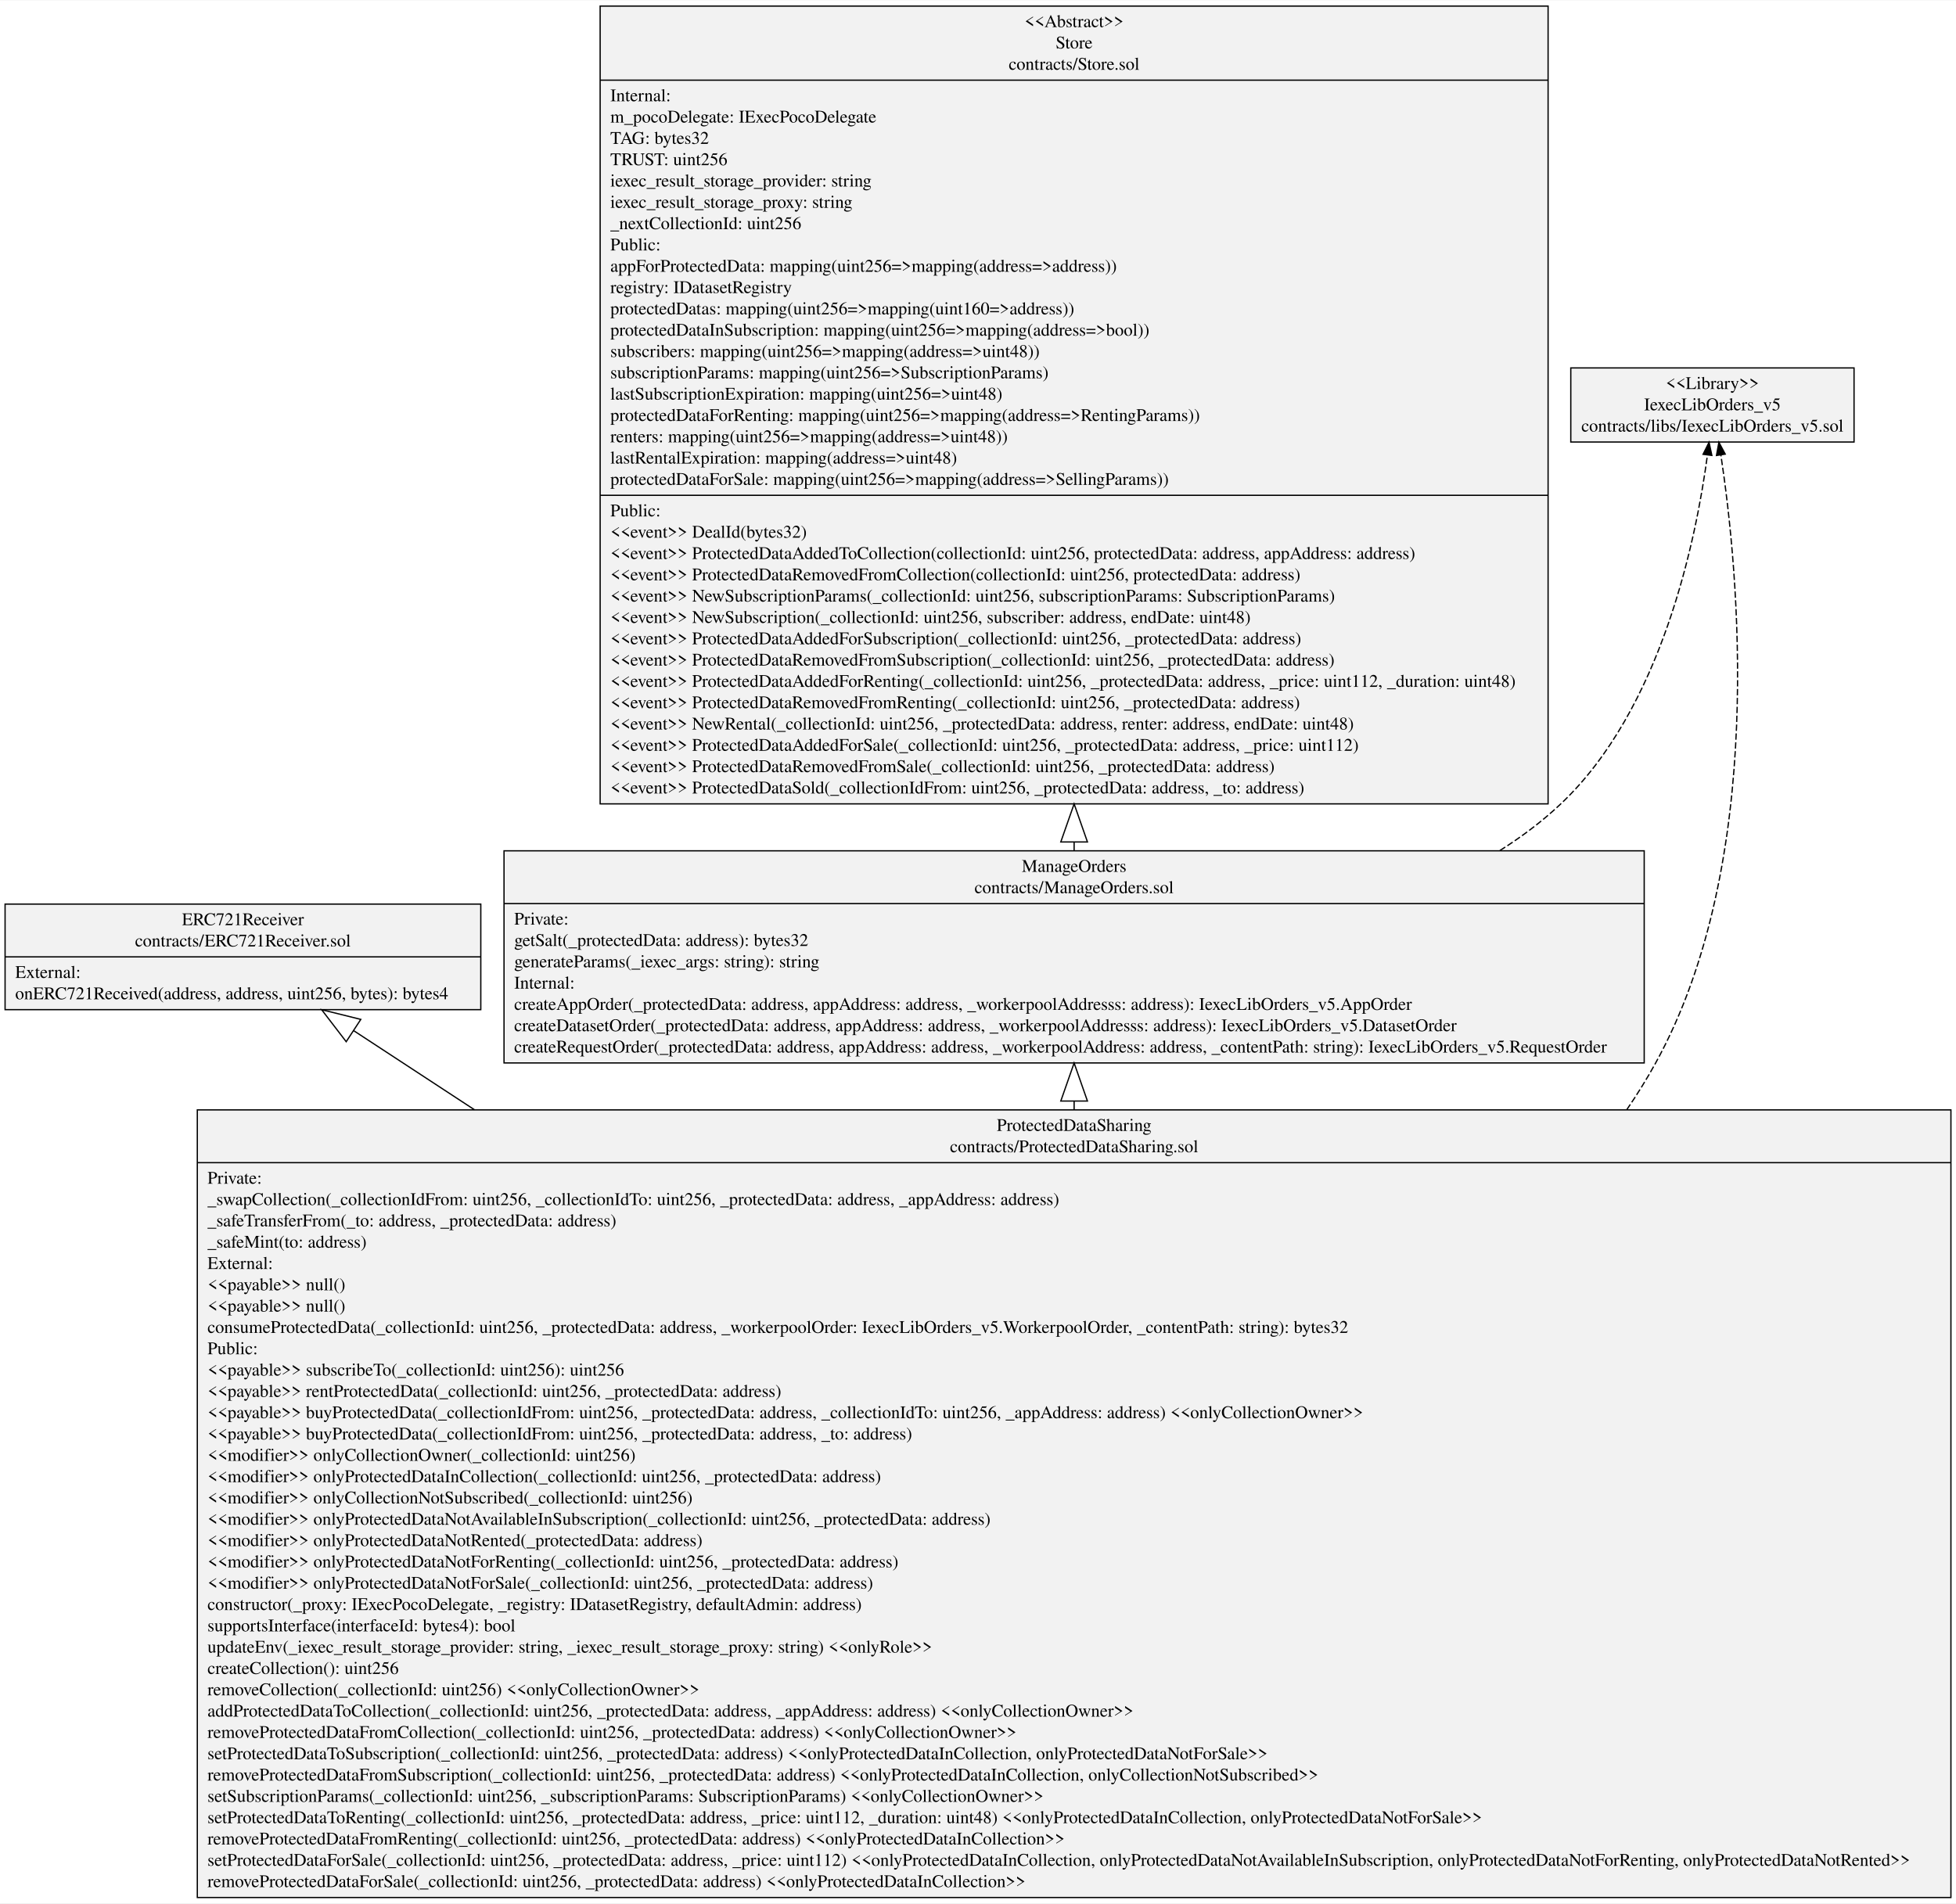
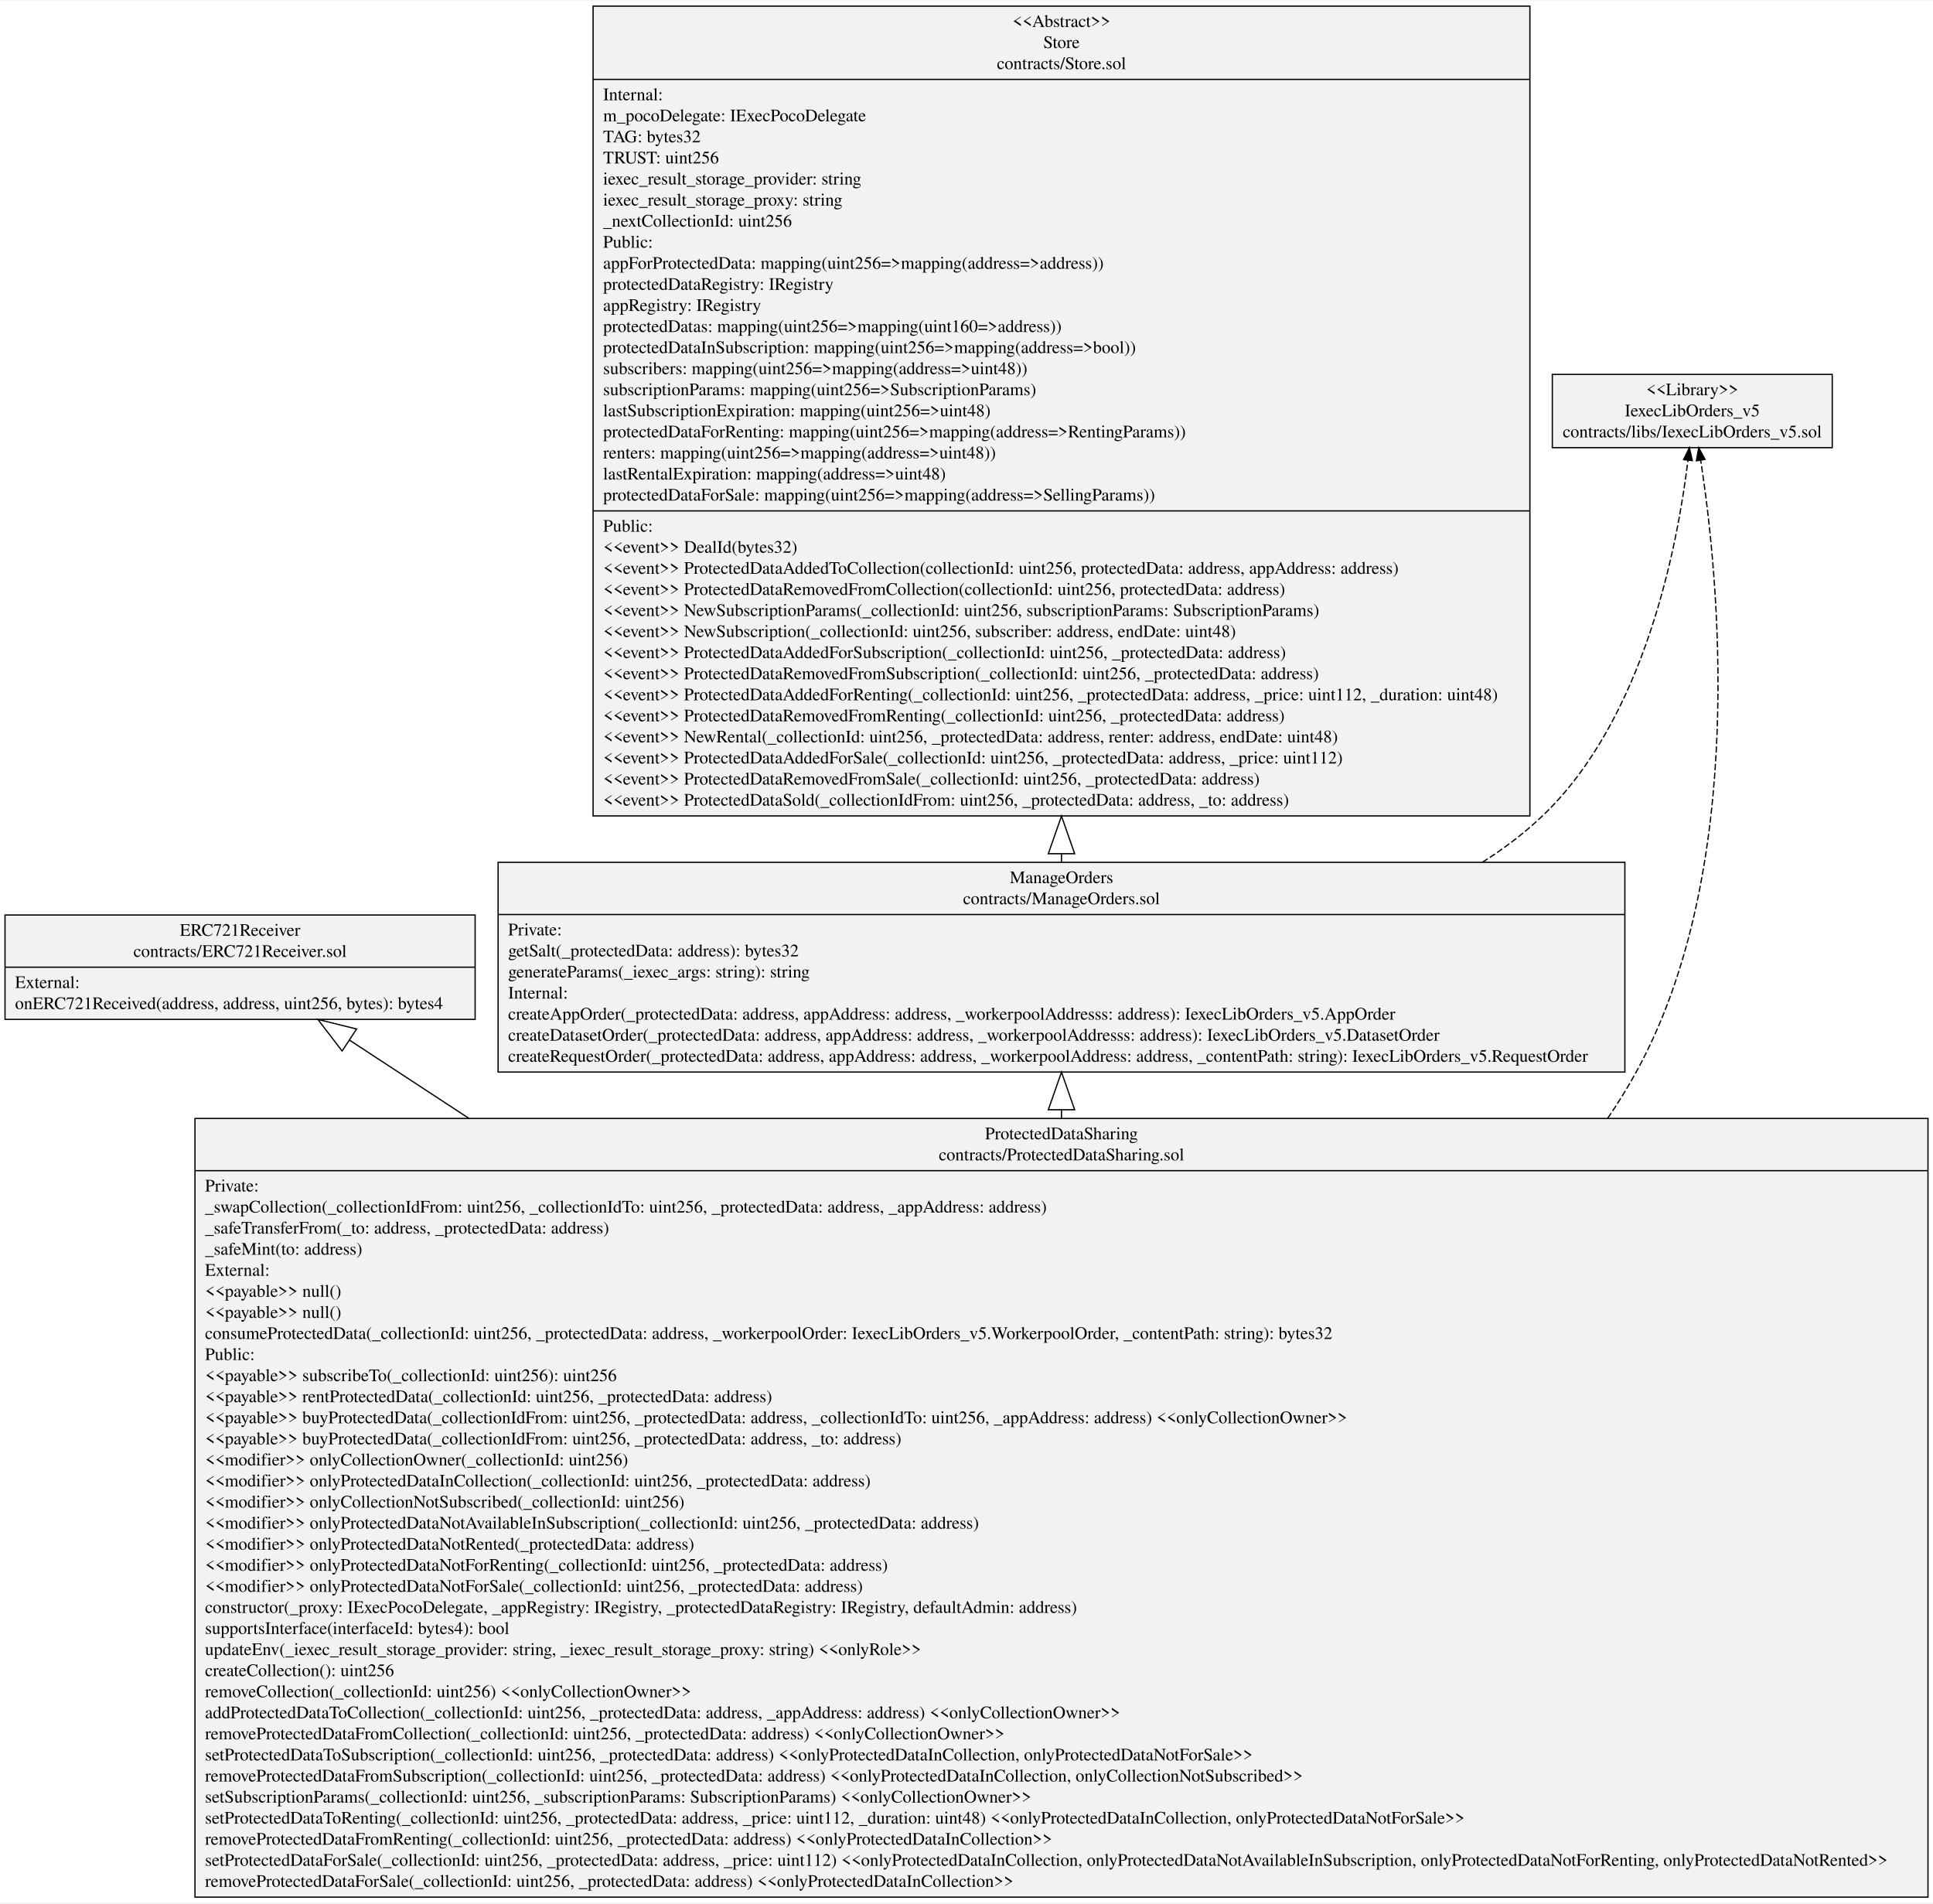
- <svg xmlns="http://www.w3.org/2000/svg" width="1541pt" height="1500pt" viewBox="0.00 0.00 1541.39 1499.80">
-   <g id="graph0" class="graph" transform="scale(1 1) rotate(0) translate(4 1495.8)">
-     <polygon fill="white" stroke="transparent" points="-4,4 -4,-1495.8 1537.39,-1495.8 1537.39,4 -4,4" />
+ <svg xmlns="http://www.w3.org/2000/svg" width="1541pt" height="1517pt" viewBox="0.00 0.00 1541.39 1516.60">
+   <g id="graph0" class="graph" transform="scale(1 1) rotate(0) translate(4 1512.6)">
+     <polygon fill="white" stroke="transparent" points="-4,4 -4,-1512.6 1537.39,-1512.6 1537.39,4 -4,4" />
    <g id="node1" class="node">
      <polygon fill="#f2f2f2" stroke="black" points="0,-700.3 0,-783.5 374.88,-783.5 374.88,-700.3 0,-700.3" />
      <text text-anchor="middle" x="187.44" y="-766.9" font-family="Times,serif" font-size="14.00">ERC721Receiver</text>
      <text text-anchor="middle" x="187.44" y="-750.1" font-family="Times,serif" font-size="14.00">contracts/ERC721Receiver.sol</text>
      <polyline fill="none" stroke="black" points="0,-741.9 374.88,-741.9 " />
      <text text-anchor="start" x="8" y="-725.3" font-family="Times,serif" font-size="14.00">External:</text>
      <text text-anchor="start" x="8" y="-708.5" font-family="Times,serif" font-size="14.00">    onERC721Received(address, address, uint256, bytes): bytes4</text>
    </g>
    <g id="node2" class="node">
      <polygon fill="#f2f2f2" stroke="black" points="393.19,-658.3 393.19,-825.5 1291.69,-825.5 1291.69,-658.3 393.19,-658.3" />
      <text text-anchor="middle" x="842.44" y="-808.9" font-family="Times,serif" font-size="14.00">ManageOrders</text>
      <text text-anchor="middle" x="842.44" y="-792.1" font-family="Times,serif" font-size="14.00">contracts/ManageOrders.sol</text>
      <polyline fill="none" stroke="black" points="393.19,-783.9 1291.69,-783.9 " />
      <text text-anchor="start" x="401.19" y="-767.3" font-family="Times,serif" font-size="14.00">Private:</text>
      <text text-anchor="start" x="401.19" y="-750.5" font-family="Times,serif" font-size="14.00">    getSalt(_protectedData: address): bytes32</text>
      <text text-anchor="start" x="401.19" y="-733.7" font-family="Times,serif" font-size="14.00">    generateParams(_iexec_args: string): string</text>
      <text text-anchor="start" x="401.19" y="-716.9" font-family="Times,serif" font-size="14.00">Internal:</text>
      <text text-anchor="start" x="401.19" y="-700.1" font-family="Times,serif" font-size="14.00">    createAppOrder(_protectedData: address, appAddress: address, _workerpoolAddresss: address): IexecLibOrders_v5.AppOrder</text>
      <text text-anchor="start" x="401.19" y="-683.3" font-family="Times,serif" font-size="14.00">    createDatasetOrder(_protectedData: address, appAddress: address, _workerpoolAddresss: address): IexecLibOrders_v5.DatasetOrder</text>
      <text text-anchor="start" x="401.19" y="-666.5" font-family="Times,serif" font-size="14.00">    createRequestOrder(_protectedData: address, appAddress: address, _workerpoolAddress: address, _contentPath: string): IexecLibOrders_v5.RequestOrder</text>
    </g>
    <g id="node4" class="node">
-       <polygon fill="#f2f2f2" stroke="black" points="468.93,-862.5 468.93,-1491.3 1215.95,-1491.3 1215.95,-862.5 468.93,-862.5" />
-       <text text-anchor="middle" x="842.44" y="-1474.7" font-family="Times,serif" font-size="14.00">&lt;&lt;Abstract&gt;&gt;</text>
-       <text text-anchor="middle" x="842.44" y="-1457.9" font-family="Times,serif" font-size="14.00">Store</text>
-       <text text-anchor="middle" x="842.44" y="-1441.1" font-family="Times,serif" font-size="14.00">contracts/Store.sol</text>
-       <polyline fill="none" stroke="black" points="468.93,-1432.9 1215.95,-1432.9 " />
-       <text text-anchor="start" x="476.93" y="-1416.3" font-family="Times,serif" font-size="14.00">Internal:</text>
-       <text text-anchor="start" x="476.93" y="-1399.5" font-family="Times,serif" font-size="14.00">   m_pocoDelegate: IExecPocoDelegate</text>
-       <text text-anchor="start" x="476.93" y="-1382.7" font-family="Times,serif" font-size="14.00">   TAG: bytes32</text>
-       <text text-anchor="start" x="476.93" y="-1365.9" font-family="Times,serif" font-size="14.00">   TRUST: uint256</text>
-       <text text-anchor="start" x="476.93" y="-1349.1" font-family="Times,serif" font-size="14.00">   iexec_result_storage_provider: string</text>
-       <text text-anchor="start" x="476.93" y="-1332.3" font-family="Times,serif" font-size="14.00">   iexec_result_storage_proxy: string</text>
-       <text text-anchor="start" x="476.93" y="-1315.5" font-family="Times,serif" font-size="14.00">   _nextCollectionId: uint256</text>
-       <text text-anchor="start" x="476.93" y="-1298.7" font-family="Times,serif" font-size="14.00">Public:</text>
-       <text text-anchor="start" x="476.93" y="-1281.9" font-family="Times,serif" font-size="14.00">   appForProtectedData: mapping(uint256=&gt;mapping(address=&gt;address))</text>
-       <text text-anchor="start" x="476.93" y="-1265.1" font-family="Times,serif" font-size="14.00">   registry: IDatasetRegistry</text>
+       <polygon fill="#f2f2f2" stroke="black" points="468.93,-862.5 468.93,-1508.1 1215.95,-1508.1 1215.95,-862.5 468.93,-862.5" />
+       <text text-anchor="middle" x="842.44" y="-1491.5" font-family="Times,serif" font-size="14.00">&lt;&lt;Abstract&gt;&gt;</text>
+       <text text-anchor="middle" x="842.44" y="-1474.7" font-family="Times,serif" font-size="14.00">Store</text>
+       <text text-anchor="middle" x="842.44" y="-1457.9" font-family="Times,serif" font-size="14.00">contracts/Store.sol</text>
+       <polyline fill="none" stroke="black" points="468.93,-1449.7 1215.95,-1449.7 " />
+       <text text-anchor="start" x="476.93" y="-1433.1" font-family="Times,serif" font-size="14.00">Internal:</text>
+       <text text-anchor="start" x="476.93" y="-1416.3" font-family="Times,serif" font-size="14.00">   m_pocoDelegate: IExecPocoDelegate</text>
+       <text text-anchor="start" x="476.93" y="-1399.5" font-family="Times,serif" font-size="14.00">   TAG: bytes32</text>
+       <text text-anchor="start" x="476.93" y="-1382.7" font-family="Times,serif" font-size="14.00">   TRUST: uint256</text>
+       <text text-anchor="start" x="476.93" y="-1365.9" font-family="Times,serif" font-size="14.00">   iexec_result_storage_provider: string</text>
+       <text text-anchor="start" x="476.93" y="-1349.1" font-family="Times,serif" font-size="14.00">   iexec_result_storage_proxy: string</text>
+       <text text-anchor="start" x="476.93" y="-1332.3" font-family="Times,serif" font-size="14.00">   _nextCollectionId: uint256</text>
+       <text text-anchor="start" x="476.93" y="-1315.5" font-family="Times,serif" font-size="14.00">Public:</text>
+       <text text-anchor="start" x="476.93" y="-1298.7" font-family="Times,serif" font-size="14.00">   appForProtectedData: mapping(uint256=&gt;mapping(address=&gt;address))</text>
+       <text text-anchor="start" x="476.93" y="-1281.9" font-family="Times,serif" font-size="14.00">   protectedDataRegistry: IRegistry</text>
+       <text text-anchor="start" x="476.93" y="-1265.1" font-family="Times,serif" font-size="14.00">   appRegistry: IRegistry</text>
      <text text-anchor="start" x="476.93" y="-1248.3" font-family="Times,serif" font-size="14.00">   protectedDatas: mapping(uint256=&gt;mapping(uint160=&gt;address))</text>
      <text text-anchor="start" x="476.93" y="-1231.5" font-family="Times,serif" font-size="14.00">   protectedDataInSubscription: mapping(uint256=&gt;mapping(address=&gt;bool))</text>
      <text text-anchor="start" x="476.93" y="-1214.7" font-family="Times,serif" font-size="14.00">   subscribers: mapping(uint256=&gt;mapping(address=&gt;uint48))</text>
      <text text-anchor="start" x="476.93" y="-1197.9" font-family="Times,serif" font-size="14.00">   subscriptionParams: mapping(uint256=&gt;SubscriptionParams)</text>
      <text text-anchor="start" x="476.93" y="-1181.1" font-family="Times,serif" font-size="14.00">   lastSubscriptionExpiration: mapping(uint256=&gt;uint48)</text>
      <text text-anchor="start" x="476.93" y="-1164.3" font-family="Times,serif" font-size="14.00">   protectedDataForRenting: mapping(uint256=&gt;mapping(address=&gt;RentingParams))</text>
      <text text-anchor="start" x="476.93" y="-1147.5" font-family="Times,serif" font-size="14.00">   renters: mapping(uint256=&gt;mapping(address=&gt;uint48))</text>
      <text text-anchor="start" x="476.93" y="-1130.7" font-family="Times,serif" font-size="14.00">   lastRentalExpiration: mapping(address=&gt;uint48)</text>
      <text text-anchor="start" x="476.93" y="-1113.9" font-family="Times,serif" font-size="14.00">   protectedDataForSale: mapping(uint256=&gt;mapping(address=&gt;SellingParams))</text>
      <polyline fill="none" stroke="black" points="468.93,-1105.7 1215.95,-1105.7 " />
      <text text-anchor="start" x="476.93" y="-1089.1" font-family="Times,serif" font-size="14.00">Public:</text>
      <text text-anchor="start" x="476.93" y="-1072.3" font-family="Times,serif" font-size="14.00">    &lt;&lt;event&gt;&gt; DealId(bytes32)</text>
      <text text-anchor="start" x="476.93" y="-1055.5" font-family="Times,serif" font-size="14.00">    &lt;&lt;event&gt;&gt; ProtectedDataAddedToCollection(collectionId: uint256, protectedData: address, appAddress: address)</text>
      <text text-anchor="start" x="476.93" y="-1038.7" font-family="Times,serif" font-size="14.00">    &lt;&lt;event&gt;&gt; ProtectedDataRemovedFromCollection(collectionId: uint256, protectedData: address)</text>
      <text text-anchor="start" x="476.93" y="-1021.9" font-family="Times,serif" font-size="14.00">    &lt;&lt;event&gt;&gt; NewSubscriptionParams(_collectionId: uint256, subscriptionParams: SubscriptionParams)</text>
      <text text-anchor="start" x="476.93" y="-1005.1" font-family="Times,serif" font-size="14.00">    &lt;&lt;event&gt;&gt; NewSubscription(_collectionId: uint256, subscriber: address, endDate: uint48)</text>
      <text text-anchor="start" x="476.93" y="-988.3" font-family="Times,serif" font-size="14.00">    &lt;&lt;event&gt;&gt; ProtectedDataAddedForSubscription(_collectionId: uint256, _protectedData: address)</text>
      <text text-anchor="start" x="476.93" y="-971.5" font-family="Times,serif" font-size="14.00">    &lt;&lt;event&gt;&gt; ProtectedDataRemovedFromSubscription(_collectionId: uint256, _protectedData: address)</text>
      <text text-anchor="start" x="476.93" y="-954.7" font-family="Times,serif" font-size="14.00">    &lt;&lt;event&gt;&gt; ProtectedDataAddedForRenting(_collectionId: uint256, _protectedData: address, _price: uint112, _duration: uint48)</text>
      <text text-anchor="start" x="476.93" y="-937.9" font-family="Times,serif" font-size="14.00">    &lt;&lt;event&gt;&gt; ProtectedDataRemovedFromRenting(_collectionId: uint256, _protectedData: address)</text>
      <text text-anchor="start" x="476.93" y="-921.1" font-family="Times,serif" font-size="14.00">    &lt;&lt;event&gt;&gt; NewRental(_collectionId: uint256, _protectedData: address, renter: address, endDate: uint48)</text>
      <text text-anchor="start" x="476.93" y="-904.3" font-family="Times,serif" font-size="14.00">    &lt;&lt;event&gt;&gt; ProtectedDataAddedForSale(_collectionId: uint256, _protectedData: address, _price: uint112)</text>
      <text text-anchor="start" x="476.93" y="-887.5" font-family="Times,serif" font-size="14.00">    &lt;&lt;event&gt;&gt; ProtectedDataRemovedFromSale(_collectionId: uint256, _protectedData: address)</text>
      <text text-anchor="start" x="476.93" y="-870.7" font-family="Times,serif" font-size="14.00">    &lt;&lt;event&gt;&gt; ProtectedDataSold(_collectionIdFrom: uint256, _protectedData: address, _to: address)</text>
    </g>
    <g id="edge1" class="edge">
-       <path fill="none" stroke="black" d="M842.44,-825.62C842.44,-827.87 842.44,-830.16 842.44,-832.47" />
-       <polygon fill="none" stroke="black" points="831.94,-832.48 842.44,-862.48 852.94,-832.48 831.94,-832.48" />
+       <path fill="none" stroke="black" d="M842.44,-825.66C842.44,-827.82 842.44,-830 842.44,-832.21" />
+       <polygon fill="none" stroke="black" points="831.94,-832.37 842.44,-862.37 852.94,-832.37 831.94,-832.37" />
    </g>
    <g id="node5" class="node">
-       <polygon fill="#f2f2f2" stroke="black" points="1233.83,-1147.7 1233.83,-1206.1 1457.05,-1206.1 1457.05,-1147.7 1233.83,-1147.7" />
-       <text text-anchor="middle" x="1345.44" y="-1189.5" font-family="Times,serif" font-size="14.00">&lt;&lt;Library&gt;&gt;</text>
-       <text text-anchor="middle" x="1345.44" y="-1172.7" font-family="Times,serif" font-size="14.00">IexecLibOrders_v5</text>
-       <text text-anchor="middle" x="1345.44" y="-1155.9" font-family="Times,serif" font-size="14.00">contracts/libs/IexecLibOrders_v5.sol</text>
+       <polygon fill="#f2f2f2" stroke="black" points="1233.83,-1156.1 1233.83,-1214.5 1457.05,-1214.5 1457.05,-1156.1 1233.83,-1156.1" />
+       <text text-anchor="middle" x="1345.44" y="-1197.9" font-family="Times,serif" font-size="14.00">&lt;&lt;Library&gt;&gt;</text>
+       <text text-anchor="middle" x="1345.44" y="-1181.1" font-family="Times,serif" font-size="14.00">IexecLibOrders_v5</text>
+       <text text-anchor="middle" x="1345.44" y="-1164.3" font-family="Times,serif" font-size="14.00">contracts/libs/IexecLibOrders_v5.sol</text>
    </g>
    <g id="edge2" class="edge">
-       <path fill="none" stroke="black" stroke-dasharray="5,2" d="M1177.97,-825.73C1194.97,-836.39 1210.97,-848.42 1225.44,-862 1305.61,-937.22 1332.77,-1071.76 1341.53,-1137.55" />
-       <polygon fill="black" stroke="black" points="1338.06,-1138.01 1342.78,-1147.5 1345,-1137.14 1338.06,-1138.01" />
+       <path fill="none" stroke="black" stroke-dasharray="5,2" d="M1178.11,-825.58C1195.08,-836.28 1211.03,-848.36 1225.44,-862 1307.56,-939.72 1333.85,-1078.82 1341.97,-1145.96" />
+       <polygon fill="black" stroke="black" points="1338.52,-1146.56 1343.13,-1156.1 1345.47,-1145.77 1338.52,-1146.56" />
    </g>
    <g id="node3" class="node">
      <polygon fill="#f2f2f2" stroke="black" points="151.49,-0.5 151.49,-621.3 1533.39,-621.3 1533.39,-0.5 151.49,-0.5" />
      <text text-anchor="middle" x="842.44" y="-604.7" font-family="Times,serif" font-size="14.00">ProtectedDataSharing</text>
      <text text-anchor="middle" x="842.44" y="-587.9" font-family="Times,serif" font-size="14.00">contracts/ProtectedDataSharing.sol</text>
      <polyline fill="none" stroke="black" points="151.49,-579.7 1533.39,-579.7 " />
      <text text-anchor="start" x="159.49" y="-563.1" font-family="Times,serif" font-size="14.00">Private:</text>
      <text text-anchor="start" x="159.49" y="-546.3" font-family="Times,serif" font-size="14.00">    _swapCollection(_collectionIdFrom: uint256, _collectionIdTo: uint256, _protectedData: address, _appAddress: address)</text>
      <text text-anchor="start" x="159.49" y="-529.5" font-family="Times,serif" font-size="14.00">    _safeTransferFrom(_to: address, _protectedData: address)</text>
      <text text-anchor="start" x="159.49" y="-512.7" font-family="Times,serif" font-size="14.00">    _safeMint(to: address)</text>
      <text text-anchor="start" x="159.49" y="-495.9" font-family="Times,serif" font-size="14.00">External:</text>
      <text text-anchor="start" x="159.49" y="-479.1" font-family="Times,serif" font-size="14.00">    &lt;&lt;payable&gt;&gt; null()</text>
      <text text-anchor="start" x="159.49" y="-462.3" font-family="Times,serif" font-size="14.00">    &lt;&lt;payable&gt;&gt; null()</text>
      <text text-anchor="start" x="159.49" y="-445.5" font-family="Times,serif" font-size="14.00">    consumeProtectedData(_collectionId: uint256, _protectedData: address, _workerpoolOrder: IexecLibOrders_v5.WorkerpoolOrder, _contentPath: string): bytes32</text>
      <text text-anchor="start" x="159.49" y="-428.7" font-family="Times,serif" font-size="14.00">Public:</text>
      <text text-anchor="start" x="159.49" y="-411.9" font-family="Times,serif" font-size="14.00">    &lt;&lt;payable&gt;&gt; subscribeTo(_collectionId: uint256): uint256</text>
      <text text-anchor="start" x="159.49" y="-395.1" font-family="Times,serif" font-size="14.00">    &lt;&lt;payable&gt;&gt; rentProtectedData(_collectionId: uint256, _protectedData: address)</text>
      <text text-anchor="start" x="159.49" y="-378.3" font-family="Times,serif" font-size="14.00">    &lt;&lt;payable&gt;&gt; buyProtectedData(_collectionIdFrom: uint256, _protectedData: address, _collectionIdTo: uint256, _appAddress: address) &lt;&lt;onlyCollectionOwner&gt;&gt;</text>
      <text text-anchor="start" x="159.49" y="-361.5" font-family="Times,serif" font-size="14.00">    &lt;&lt;payable&gt;&gt; buyProtectedData(_collectionIdFrom: uint256, _protectedData: address, _to: address)</text>
      <text text-anchor="start" x="159.49" y="-344.7" font-family="Times,serif" font-size="14.00">    &lt;&lt;modifier&gt;&gt; onlyCollectionOwner(_collectionId: uint256)</text>
      <text text-anchor="start" x="159.49" y="-327.9" font-family="Times,serif" font-size="14.00">    &lt;&lt;modifier&gt;&gt; onlyProtectedDataInCollection(_collectionId: uint256, _protectedData: address)</text>
      <text text-anchor="start" x="159.49" y="-311.1" font-family="Times,serif" font-size="14.00">    &lt;&lt;modifier&gt;&gt; onlyCollectionNotSubscribed(_collectionId: uint256)</text>
      <text text-anchor="start" x="159.49" y="-294.3" font-family="Times,serif" font-size="14.00">    &lt;&lt;modifier&gt;&gt; onlyProtectedDataNotAvailableInSubscription(_collectionId: uint256, _protectedData: address)</text>
      <text text-anchor="start" x="159.49" y="-277.5" font-family="Times,serif" font-size="14.00">    &lt;&lt;modifier&gt;&gt; onlyProtectedDataNotRented(_protectedData: address)</text>
      <text text-anchor="start" x="159.49" y="-260.7" font-family="Times,serif" font-size="14.00">    &lt;&lt;modifier&gt;&gt; onlyProtectedDataNotForRenting(_collectionId: uint256, _protectedData: address)</text>
      <text text-anchor="start" x="159.49" y="-243.9" font-family="Times,serif" font-size="14.00">    &lt;&lt;modifier&gt;&gt; onlyProtectedDataNotForSale(_collectionId: uint256, _protectedData: address)</text>
-       <text text-anchor="start" x="159.49" y="-227.1" font-family="Times,serif" font-size="14.00">    constructor(_proxy: IExecPocoDelegate, _registry: IDatasetRegistry, defaultAdmin: address)</text>
+       <text text-anchor="start" x="159.49" y="-227.1" font-family="Times,serif" font-size="14.00">    constructor(_proxy: IExecPocoDelegate, _appRegistry: IRegistry, _protectedDataRegistry: IRegistry, defaultAdmin: address)</text>
      <text text-anchor="start" x="159.49" y="-210.3" font-family="Times,serif" font-size="14.00">    supportsInterface(interfaceId: bytes4): bool</text>
      <text text-anchor="start" x="159.49" y="-193.5" font-family="Times,serif" font-size="14.00">    updateEnv(_iexec_result_storage_provider: string, _iexec_result_storage_proxy: string) &lt;&lt;onlyRole&gt;&gt;</text>
      <text text-anchor="start" x="159.49" y="-176.7" font-family="Times,serif" font-size="14.00">    createCollection(): uint256</text>
      <text text-anchor="start" x="159.49" y="-159.9" font-family="Times,serif" font-size="14.00">    removeCollection(_collectionId: uint256) &lt;&lt;onlyCollectionOwner&gt;&gt;</text>
      <text text-anchor="start" x="159.49" y="-143.1" font-family="Times,serif" font-size="14.00">    addProtectedDataToCollection(_collectionId: uint256, _protectedData: address, _appAddress: address) &lt;&lt;onlyCollectionOwner&gt;&gt;</text>
      <text text-anchor="start" x="159.49" y="-126.3" font-family="Times,serif" font-size="14.00">    removeProtectedDataFromCollection(_collectionId: uint256, _protectedData: address) &lt;&lt;onlyCollectionOwner&gt;&gt;</text>
      <text text-anchor="start" x="159.49" y="-109.5" font-family="Times,serif" font-size="14.00">    setProtectedDataToSubscription(_collectionId: uint256, _protectedData: address) &lt;&lt;onlyProtectedDataInCollection, onlyProtectedDataNotForSale&gt;&gt;</text>
      <text text-anchor="start" x="159.49" y="-92.7" font-family="Times,serif" font-size="14.00">    removeProtectedDataFromSubscription(_collectionId: uint256, _protectedData: address) &lt;&lt;onlyProtectedDataInCollection, onlyCollectionNotSubscribed&gt;&gt;</text>
      <text text-anchor="start" x="159.49" y="-75.9" font-family="Times,serif" font-size="14.00">    setSubscriptionParams(_collectionId: uint256, _subscriptionParams: SubscriptionParams) &lt;&lt;onlyCollectionOwner&gt;&gt;</text>
      <text text-anchor="start" x="159.49" y="-59.1" font-family="Times,serif" font-size="14.00">    setProtectedDataToRenting(_collectionId: uint256, _protectedData: address, _price: uint112, _duration: uint48) &lt;&lt;onlyProtectedDataInCollection, onlyProtectedDataNotForSale&gt;&gt;</text>
      <text text-anchor="start" x="159.49" y="-42.3" font-family="Times,serif" font-size="14.00">    removeProtectedDataFromRenting(_collectionId: uint256, _protectedData: address) &lt;&lt;onlyProtectedDataInCollection&gt;&gt;</text>
      <text text-anchor="start" x="159.49" y="-25.5" font-family="Times,serif" font-size="14.00">    setProtectedDataForSale(_collectionId: uint256, _protectedData: address, _price: uint112) &lt;&lt;onlyProtectedDataInCollection, onlyProtectedDataNotAvailableInSubscription, onlyProtectedDataNotForRenting, onlyProtectedDataNotRented&gt;&gt;</text>
      <text text-anchor="start" x="159.49" y="-8.7" font-family="Times,serif" font-size="14.00">    removeProtectedDataForSale(_collectionId: uint256, _protectedData: address) &lt;&lt;onlyProtectedDataInCollection&gt;&gt;</text>
    </g>
    <g id="edge3" class="edge">
      <path fill="none" stroke="black" d="M369.89,-621.4C334.61,-644.51 302.14,-665.78 274.68,-683.76" />
      <polygon fill="none" stroke="black" points="268.81,-675.05 249.47,-700.27 280.32,-692.62 268.81,-675.05" />
    </g>
    <g id="edge4" class="edge">
      <path fill="none" stroke="black" d="M842.44,-621.4C842.44,-623.63 842.44,-625.83 842.44,-628.02" />
      <polygon fill="none" stroke="black" points="831.94,-628.26 842.44,-658.26 852.94,-628.26 831.94,-628.26" />
    </g>
    <g id="edge5" class="edge">
-       <path fill="none" stroke="black" stroke-dasharray="5,2" d="M1277.95,-621.46C1286.04,-633.26 1293.57,-645.38 1300.44,-657.8 1388.62,-817.2 1365.76,-1047.16 1352.11,-1137.45" />
-       <polygon fill="black" stroke="black" points="1348.63,-1137.08 1350.54,-1147.5 1355.54,-1138.16 1348.63,-1137.08" />
+       <path fill="none" stroke="black" stroke-dasharray="5,2" d="M1277.98,-621.45C1286.06,-633.25 1293.58,-645.37 1300.44,-657.8 1390.23,-820.38 1366.15,-1055.08 1352.14,-1146.16" />
+       <polygon fill="black" stroke="black" points="1348.69,-1145.62 1350.58,-1156.04 1355.6,-1146.71 1348.69,-1145.62" />
    </g>
  </g>
</svg>
